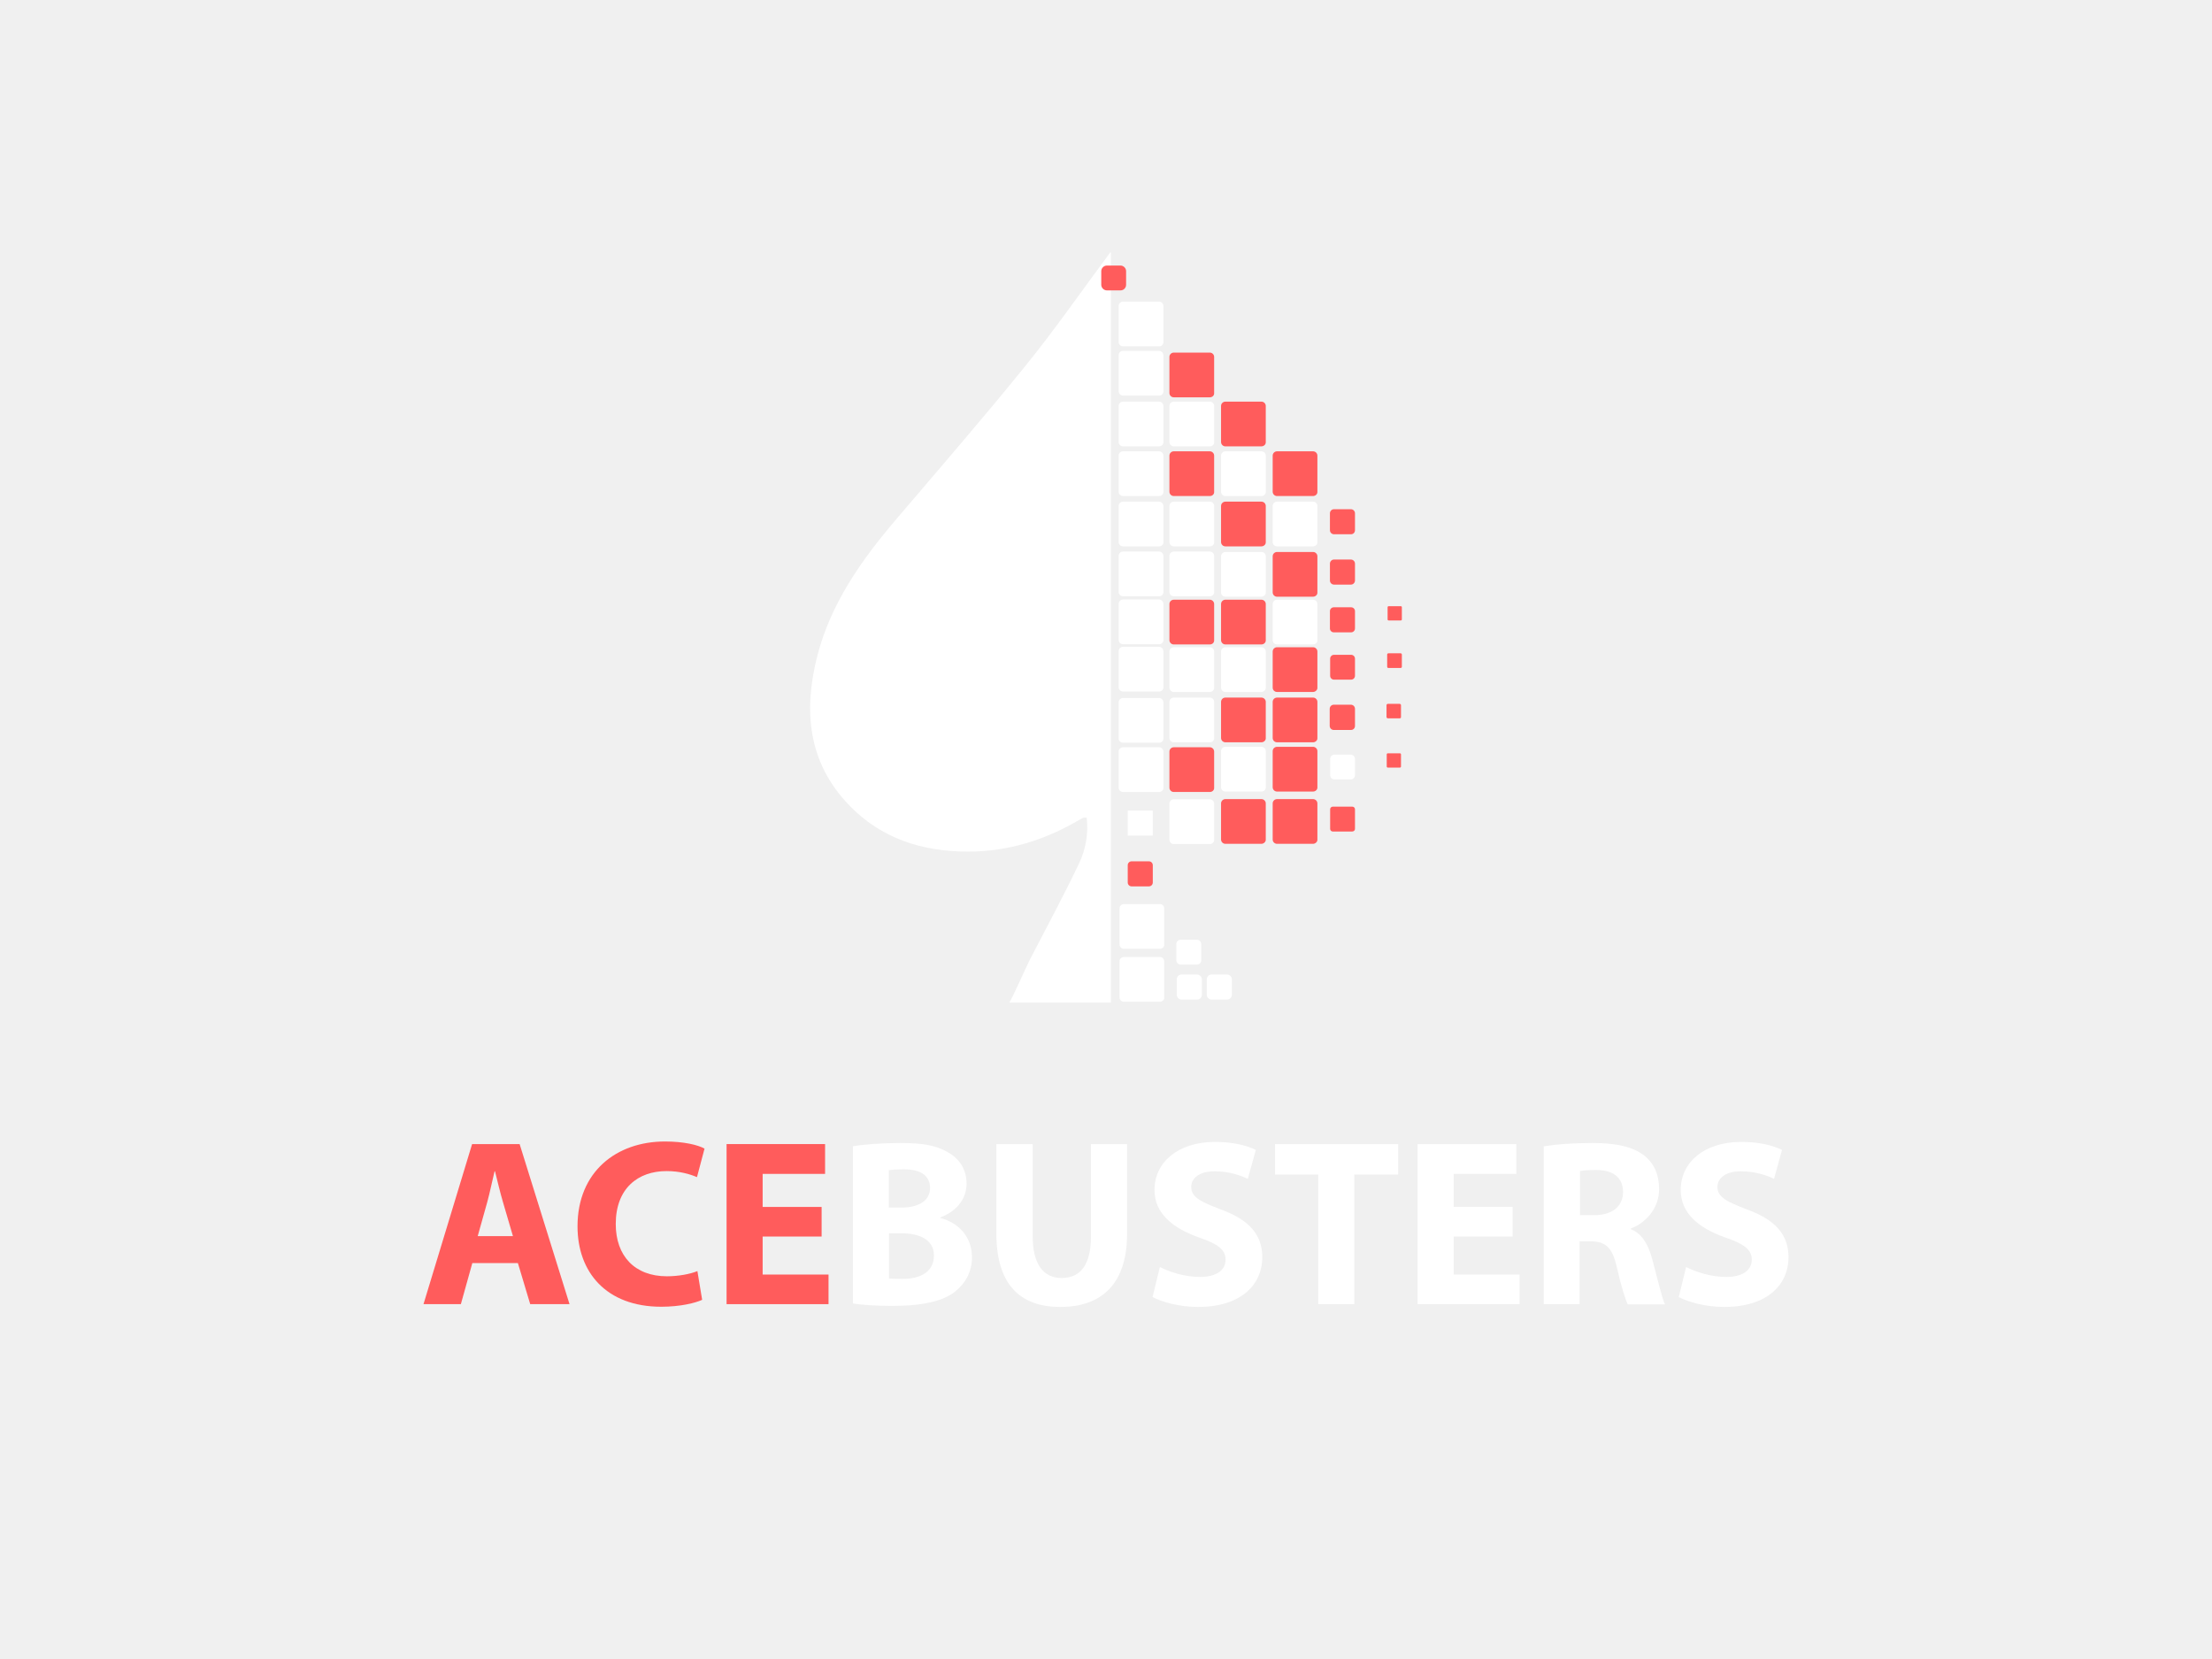
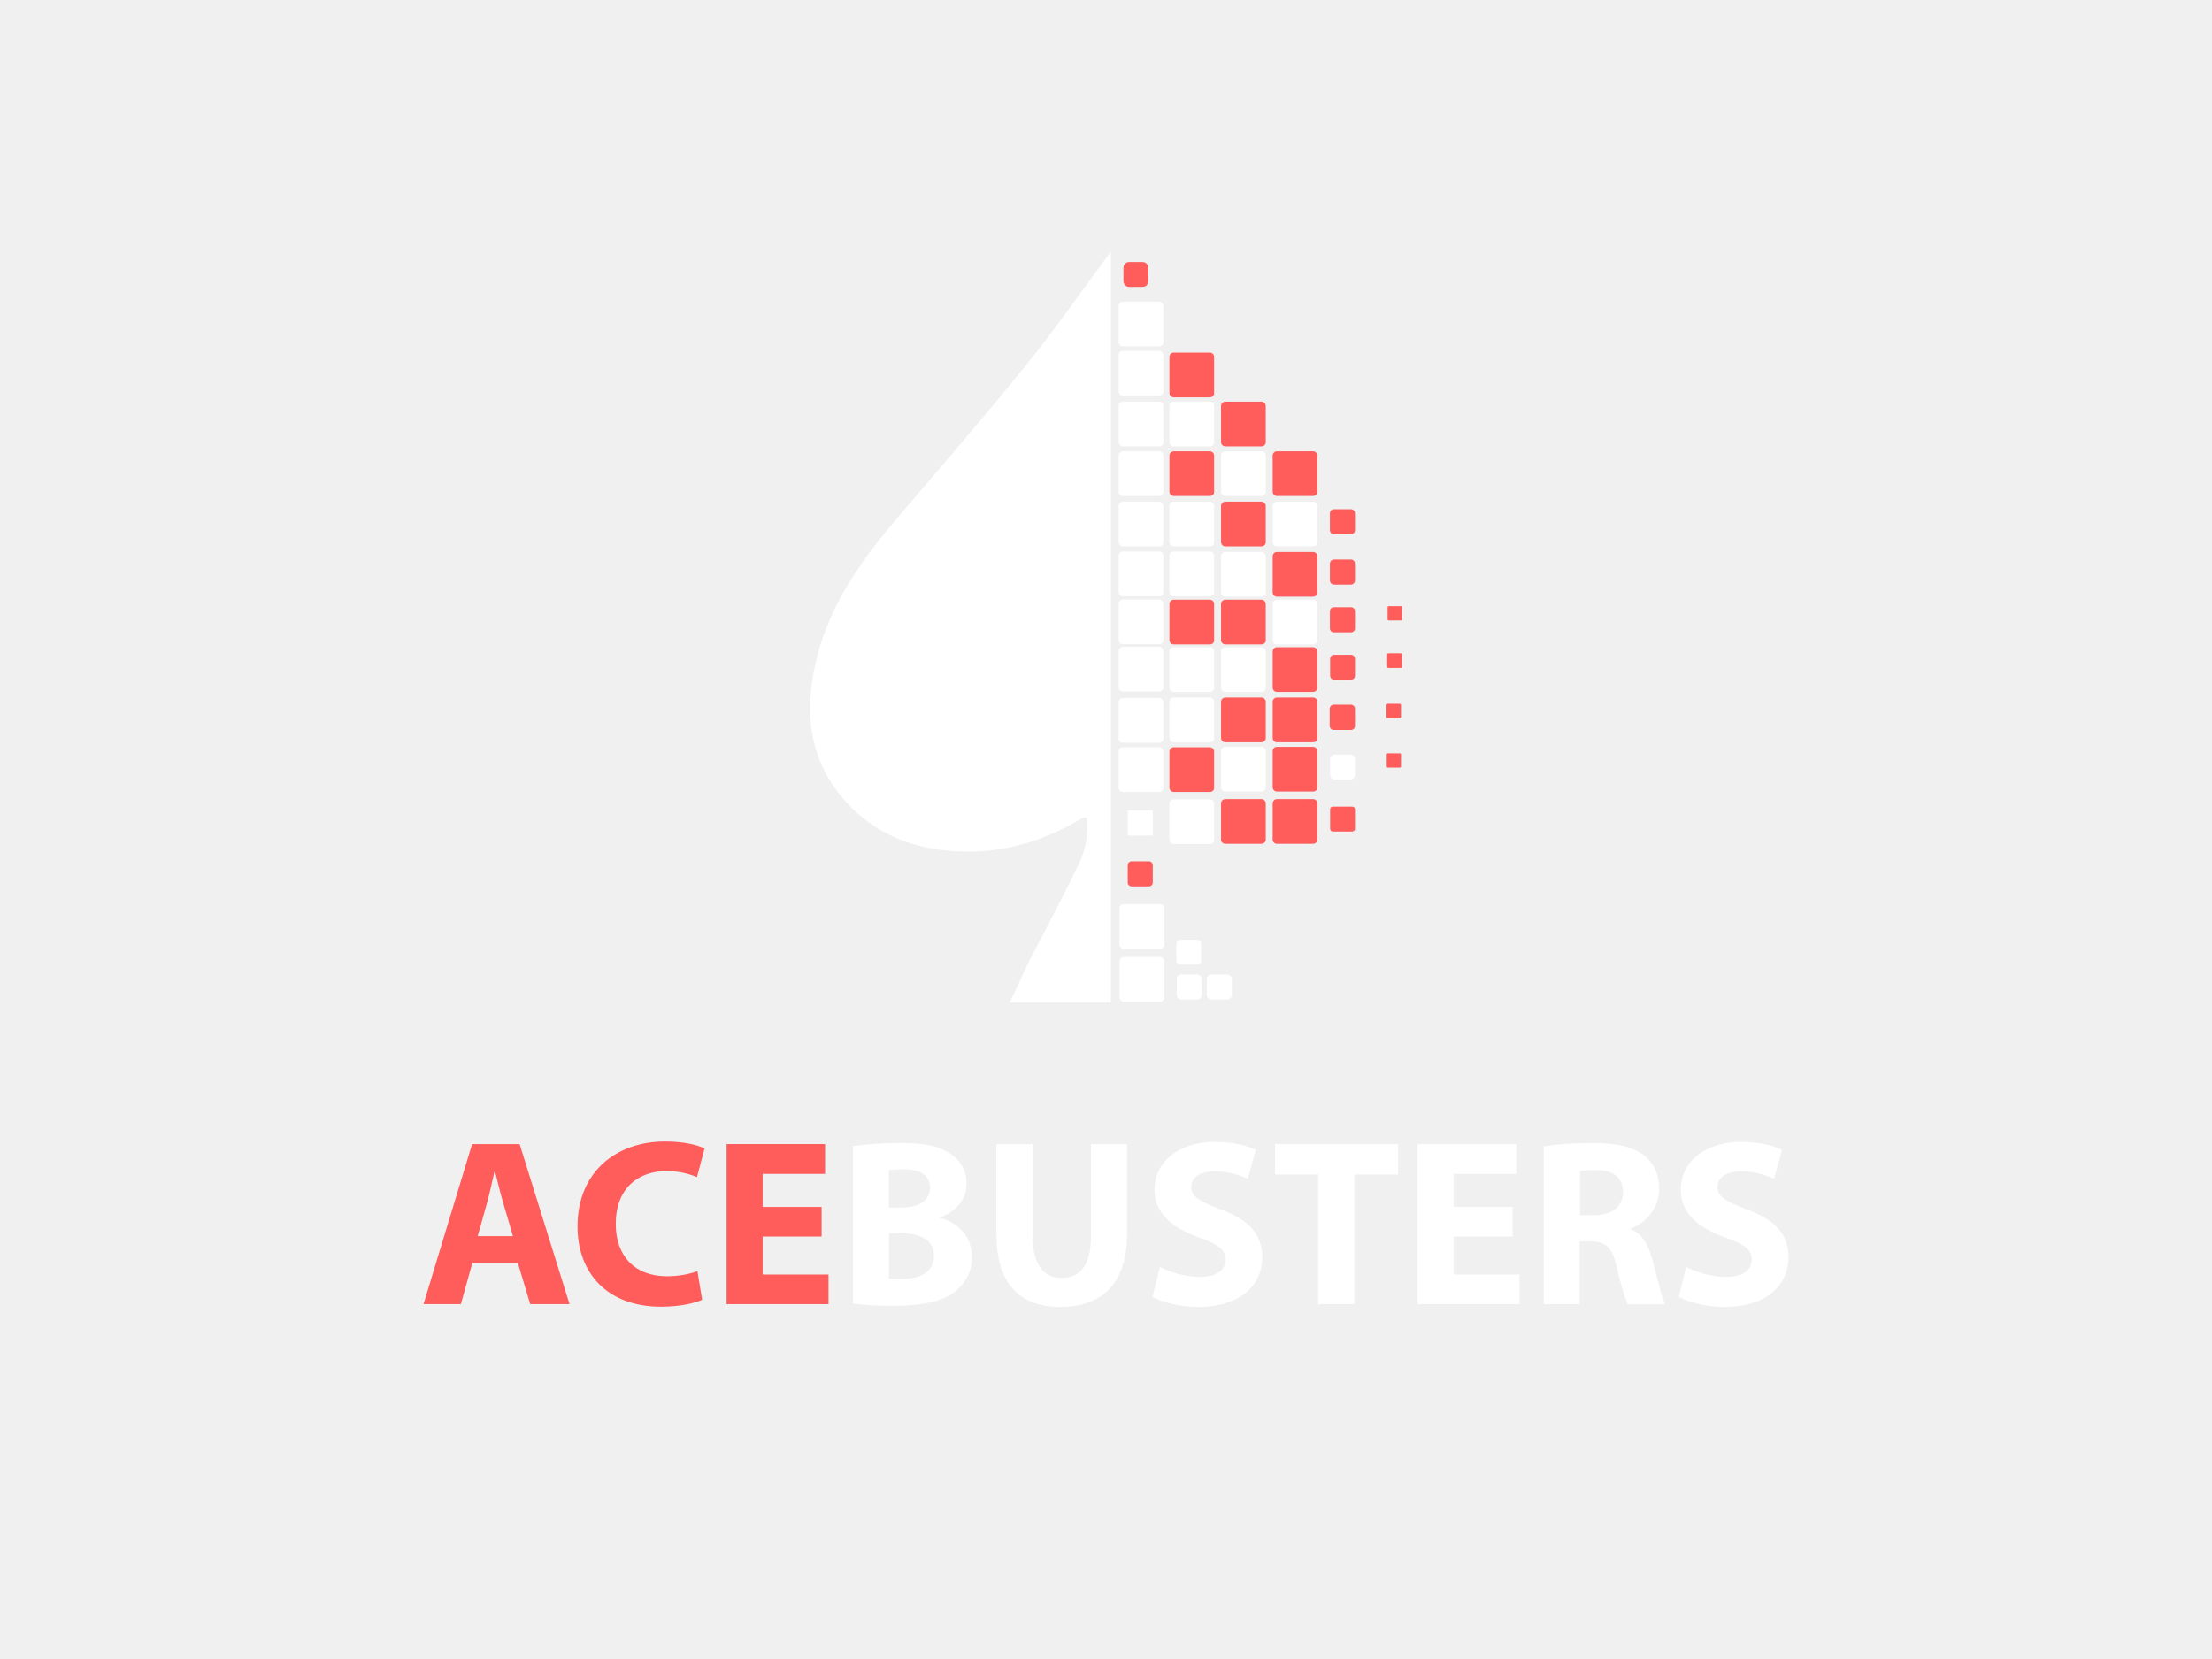
<svg xmlns="http://www.w3.org/2000/svg" version="1.1" id="Ebene_1" x="0px" y="0px" viewBox="0 0 1024 768" style="enable-background:new 0 0 1024 768;" xml:space="preserve">
  <defs id="defs147" />
  <style type="text/css" id="style3">
	.st0{fill:#252838;}
	.st1{fill:#FF5C5C;}
	.st2{fill:#FFFFFF;}
</style>
  <g id="g7" transform="translate(54.96203,-16.27119)">
    <path class="st2" d="m 359.8,256.8 c 20.1,-23.6 40.4,-47 59.9,-71.1 13.7,-16.9 26.1,-34.8 39.4,-52.7 0.1,0.1 0.2,0.2 0.2,0.3 l 0,347.1 c -14.8,0 -32.1,0 -47,0 2.5,-4.4 7.3,-15.5 9.3,-19.5 7.7,-14.9 15.7,-29.7 22.9,-44.8 3.1,-6.5 4.5,-13.8 3.6,-21.3 -0.9,0 -1.3,-0.1 -1.5,0 -0.9,0.4 -1.7,0.9 -2.6,1.4 -15.7,9.1 -32.5,14.3 -50.8,14.3 -21.2,0 -40.2,-6 -55.1,-21.5 -19.1,-19.8 -21.2,-43.8 -14.7,-69.1 6.2,-24.2 20.3,-44.2 36.4,-63.1 z" id="path9" style="fill:#ffffff" />
    <path class="st2" d="m 481.6,176.6 -16.7,0 c -1.1,0 -2,-0.9 -2,-2 l 0,-16.7 c 0,-1.1 0.9,-2 2,-2 l 16.7,0 c 1.1,0 2,0.9 2,2 l 0,16.7 c 0.1,1.1 -0.8,2 -2,2 z" id="path11" style="fill:#ffffff" />
    <path class="st2" d="m 481.6,199.4 -16.7,0 c -1.1,0 -2,-0.9 -2,-2 l 0,-16.7 c 0,-1.1 0.9,-2 2,-2 l 16.7,0 c 1.1,0 2,0.9 2,2 l 0,16.7 c 0.1,1.1 -0.8,2 -2,2 z" id="path13" style="fill:#ffffff" />
    <path class="st2" d="m 481.6,222.9 -16.7,0 c -1.1,0 -2,-0.9 -2,-2 l 0,-16.7 c 0,-1.1 0.9,-2 2,-2 l 16.7,0 c 1.1,0 2,0.9 2,2 l 0,16.7 c 0.1,1.1 -0.8,2 -2,2 z" id="path15" style="fill:#ffffff" />
    <path class="st2" d="m 481.6,245.9 -16.7,0 c -1.1,0 -2,-0.9 -2,-2 l 0,-16.7 c 0,-1.1 0.9,-2 2,-2 l 16.7,0 c 1.1,0 2,0.9 2,2 l 0,16.7 c 0.1,1.1 -0.8,2 -2,2 z" id="path17" style="fill:#ffffff" />
    <path class="st2" d="m 481.6,269.2 -16.7,0 c -1.1,0 -2,-0.9 -2,-2 l 0,-16.7 c 0,-1.1 0.9,-2 2,-2 l 16.7,0 c 1.1,0 2,0.9 2,2 l 0,16.7 c 0.1,1.1 -0.8,2 -2,2 z" id="path19" style="fill:#ffffff" />
    <path class="st2" d="m 481.6,292.3 -16.7,0 c -1.1,0 -2,-0.9 -2,-2 l 0,-16.7 c 0,-1.1 0.9,-2 2,-2 l 16.7,0 c 1.1,0 2,0.9 2,2 l 0,16.7 c 0.1,1.1 -0.8,2 -2,2 z" id="path21" style="fill:#ffffff" />
    <path class="st2" d="m 481.6,314.5 -16.7,0 c -1.1,0 -2,-0.9 -2,-2 l 0,-16.7 c 0,-1.1 0.9,-2 2,-2 l 16.7,0 c 1.1,0 2,0.9 2,2 l 0,16.7 c 0.1,1.1 -0.8,2 -2,2 z" id="path23" style="fill:#ffffff" />
    <path class="st2" d="m 481.6,336.4 -16.7,0 c -1.1,0 -2,-0.9 -2,-2 l 0,-16.7 c 0,-1.1 0.9,-2 2,-2 l 16.7,0 c 1.1,0 2,0.9 2,2 l 0,16.7 c 0.1,1 -0.8,2 -2,2 z" id="path25" style="fill:#ffffff" />
    <path class="st2" d="m 481.6,360.1 -16.7,0 c -1.1,0 -2,-0.9 -2,-2 l 0,-16.7 c 0,-1.1 0.9,-2 2,-2 l 16.7,0 c 1.1,0 2,0.9 2,2 l 0,16.7 c 0.1,1.1 -0.8,2 -2,2 z" id="path27" style="fill:#ffffff" />
    <path class="st2" d="m 481.6,382.9 -16.7,0 c -1.1,0 -2,-0.9 -2,-2 l 0,-16.7 c 0,-1.1 0.9,-2 2,-2 l 16.7,0 c 1.1,0 2,0.9 2,2 l 0,16.7 c 0.1,1.1 -0.8,2 -2,2 z" id="path29" style="fill:#ffffff" />
    <path class="st1" d="m 505.1,200.2 -16.7,0 c -1.1,0 -2,-0.9 -2,-2 l 0,-16.7 c 0,-1.1 0.9,-2 2,-2 l 16.7,0 c 1.1,0 2,0.9 2,2 l 0,16.7 c 0.1,1.1 -0.8,2 -2,2 z" id="path31" style="fill:#ff5c5c" />
    <path class="st2" d="m 505.1,222.9 -16.7,0 c -1.1,0 -2,-0.9 -2,-2 l 0,-16.7 c 0,-1.1 0.9,-2 2,-2 l 16.7,0 c 1.1,0 2,0.9 2,2 l 0,16.7 c 0.1,1.1 -0.8,2 -2,2 z" id="path33" style="fill:#ffffff" />
    <path class="st1" d="m 505.1,245.9 -16.7,0 c -1.1,0 -2,-0.9 -2,-2 l 0,-16.7 c 0,-1.1 0.9,-2 2,-2 l 16.7,0 c 1.1,0 2,0.9 2,2 l 0,16.7 c 0.1,1.1 -0.8,2 -2,2 z" id="path35" style="fill:#ff5c5c" />
    <path class="st2" d="m 505.1,269.2 -16.7,0 c -1.1,0 -2,-0.9 -2,-2 l 0,-16.7 c 0,-1.1 0.9,-2 2,-2 l 16.7,0 c 1.1,0 2,0.9 2,2 l 0,16.7 c 0.1,1.1 -0.8,2 -2,2 z" id="path37" style="fill:#ffffff" />
    <path class="st2" d="m 505.1,292.3 -16.7,0 c -1.1,0 -2,-0.9 -2,-2 l 0,-16.7 c 0,-1.1 0.9,-2 2,-2 l 16.7,0 c 1.1,0 2,0.9 2,2 l 0,16.7 c 0.1,1.1 -0.8,2 -2,2 z" id="path39" style="fill:#ffffff" />
    <path class="st1" d="m 505.1,314.6 -16.7,0 c -1.1,0 -2,-0.9 -2,-2 l 0,-16.7 c 0,-1.1 0.9,-2 2,-2 l 16.7,0 c 1.1,0 2,0.9 2,2 l 0,16.7 c 0.1,1.1 -0.8,2 -2,2 z" id="path41" style="fill:#ff5c5c" />
    <path class="st2" d="m 505.1,336.6 -16.7,0 c -1.1,0 -2,-0.9 -2,-2 l 0,-16.7 c 0,-1.1 0.9,-2 2,-2 l 16.7,0 c 1.1,0 2,0.9 2,2 l 0,16.7 c 0.1,1 -0.8,2 -2,2 z" id="path43" style="fill:#ffffff" />
    <path class="st2" d="m 505.1,359.9 -16.7,0 c -1.1,0 -2,-0.9 -2,-2 l 0,-16.7 c 0,-1.1 0.9,-2 2,-2 l 16.7,0 c 1.1,0 2,0.9 2,2 l 0,16.7 c 0.1,1.1 -0.8,2 -2,2 z" id="path45" style="fill:#ffffff" />
    <path class="st1" d="m 505.1,382.9 -16.7,0 c -1.1,0 -2,-0.9 -2,-2 l 0,-16.7 c 0,-1.1 0.9,-2 2,-2 l 16.7,0 c 1.1,0 2,0.9 2,2 l 0,16.7 c 0.1,1.1 -0.8,2 -2,2 z" id="path47" style="fill:#ff5c5c" />
    <path class="st2" d="m 482,455.5 -16.7,0 c -1.1,0 -2,-0.9 -2,-2 l 0,-16.7 c 0,-1.1 0.9,-2 2,-2 l 16.7,0 c 1.1,0 2,0.9 2,2 l 0,16.7 c 0.1,1.1 -0.9,2 -2,2 z" id="path49" style="fill:#ffffff" />
    <path class="st2" d="m 482,480 -16.7,0 c -1.1,0 -2,-0.9 -2,-2 l 0,-16.7 c 0,-1.1 0.9,-2 2,-2 l 16.7,0 c 1.1,0 2,0.9 2,2 l 0,16.7 c 0.1,1.1 -0.9,2 -2,2 z" id="path51" style="fill:#ffffff" />
    <path class="st1" d="m 529,222.9 -16.7,0 c -1.1,0 -2,-0.9 -2,-2 l 0,-16.7 c 0,-1.1 0.9,-2 2,-2 l 16.7,0 c 1.1,0 2,0.9 2,2 l 0,16.7 c 0.1,1.1 -0.9,2 -2,2 z" id="path53" style="fill:#ff5c5c" />
    <path class="st2" d="m 529,245.9 -16.7,0 c -1.1,0 -2,-0.9 -2,-2 l 0,-16.7 c 0,-1.1 0.9,-2 2,-2 l 16.7,0 c 1.1,0 2,0.9 2,2 l 0,16.7 c 0.1,1.1 -0.9,2 -2,2 z" id="path55" style="fill:#ffffff" />
    <path class="st1" d="m 529,269.2 -16.7,0 c -1.1,0 -2,-0.9 -2,-2 l 0,-16.7 c 0,-1.1 0.9,-2 2,-2 l 16.7,0 c 1.1,0 2,0.9 2,2 l 0,16.7 c 0.1,1.1 -0.9,2 -2,2 z" id="path57" style="fill:#ff5c5c" />
    <path class="st2" d="m 529,292.5 -16.7,0 c -1.1,0 -2,-0.9 -2,-2 l 0,-16.7 c 0,-1.1 0.9,-2 2,-2 l 16.7,0 c 1.1,0 2,0.9 2,2 l 0,16.7 c 0.1,1.1 -0.9,2 -2,2 z" id="path59" style="fill:#ffffff" />
    <path class="st1" d="m 529,314.6 -16.7,0 c -1.1,0 -2,-0.9 -2,-2 l 0,-16.7 c 0,-1.1 0.9,-2 2,-2 l 16.7,0 c 1.1,0 2,0.9 2,2 l 0,16.7 c 0.1,1.1 -0.9,2 -2,2 z" id="path61" style="fill:#ff5c5c" />
    <path class="st2" d="m 529,336.6 -16.7,0 c -1.1,0 -2,-0.9 -2,-2 l 0,-16.7 c 0,-1.1 0.9,-2 2,-2 l 16.7,0 c 1.1,0 2,0.9 2,2 l 0,16.7 c 0.1,1 -0.9,2 -2,2 z" id="path63" style="fill:#ffffff" />
    <path class="st1" d="m 529,359.9 -16.7,0 c -1.1,0 -2,-0.9 -2,-2 l 0,-16.7 c 0,-1.1 0.9,-2 2,-2 l 16.7,0 c 1.1,0 2,0.9 2,2 l 0,16.7 c 0.1,1.1 -0.9,2 -2,2 z" id="path65" style="fill:#ff5c5c" />
    <path class="st2" d="m 529,382.7 -16.7,0 c -1.1,0 -2,-0.9 -2,-2 l 0,-16.7 c 0,-1.1 0.9,-2 2,-2 l 16.7,0 c 1.1,0 2,0.9 2,2 l 0,16.7 c 0.1,1.1 -0.9,2 -2,2 z" id="path67" style="fill:#ffffff" />
    <path class="st1" d="m 529,406.9 -16.7,0 c -1.1,0 -2,-0.9 -2,-2 l 0,-16.7 c 0,-1.1 0.9,-2 2,-2 l 16.7,0 c 1.1,0 2,0.9 2,2 l 0,16.7 c 0.1,1 -0.9,2 -2,2 z" id="path69" style="fill:#ff5c5c" />
    <path class="st2" d="m 505.1,407 -16.7,0 c -1.1,0 -2,-0.9 -2,-2 l 0,-16.7 c 0,-1.1 0.9,-2 2,-2 l 16.7,0 c 1.1,0 2,0.9 2,2 l 0,16.7 c 0.1,1 -0.8,2 -2,2 z" id="path71" style="fill:#ffffff" />
    <path class="st1" d="m 552.9,245.9 -16.7,0 c -1.1,0 -2,-0.9 -2,-2 l 0,-16.7 c 0,-1.1 0.9,-2 2,-2 l 16.7,0 c 1.1,0 2,0.9 2,2 l 0,16.7 c 0.1,1.1 -0.9,2 -2,2 z" id="path73" style="fill:#ff5c5c" />
    <path class="st2" d="m 552.9,269.2 -16.7,0 c -1.1,0 -2,-0.9 -2,-2 l 0,-16.7 c 0,-1.1 0.9,-2 2,-2 l 16.7,0 c 1.1,0 2,0.9 2,2 l 0,16.7 c 0.1,1.1 -0.9,2 -2,2 z" id="path75" style="fill:#ffffff" />
    <path class="st1" d="m 552.9,292.5 -16.7,0 c -1.1,0 -2,-0.9 -2,-2 l 0,-16.7 c 0,-1.1 0.9,-2 2,-2 l 16.7,0 c 1.1,0 2,0.9 2,2 l 0,16.7 c 0.1,1.1 -0.9,2 -2,2 z" id="path77" style="fill:#ff5c5c" />
    <path class="st2" d="m 552.9,314.6 -16.7,0 c -1.1,0 -2,-0.9 -2,-2 l 0,-16.7 c 0,-1.1 0.9,-2 2,-2 l 16.7,0 c 1.1,0 2,0.9 2,2 l 0,16.7 c 0.1,1.1 -0.9,2 -2,2 z" id="path79" style="fill:#ffffff" />
    <path class="st1" d="m 552.9,336.6 -16.7,0 c -1.1,0 -2,-0.9 -2,-2 l 0,-16.7 c 0,-1.1 0.9,-2 2,-2 l 16.7,0 c 1.1,0 2,0.9 2,2 l 0,16.7 c 0.1,1 -0.9,2 -2,2 z" id="path81" style="fill:#ff5c5c" />
    <path class="st1" d="m 552.9,359.9 -16.7,0 c -1.1,0 -2,-0.9 -2,-2 l 0,-16.7 c 0,-1.1 0.9,-2 2,-2 l 16.7,0 c 1.1,0 2,0.9 2,2 l 0,16.7 c 0.1,1.1 -0.9,2 -2,2 z" id="path83" style="fill:#ff5c5c" />
    <path class="st1" d="m 552.9,382.7 -16.7,0 c -1.1,0 -2,-0.9 -2,-2 l 0,-16.7 c 0,-1.1 0.9,-2 2,-2 l 16.7,0 c 1.1,0 2,0.9 2,2 l 0,16.7 c 0.1,1.1 -0.9,2 -2,2 z" id="path85" style="fill:#ff5c5c" />
    <path class="st1" d="m 552.9,406.9 -16.7,0 c -1.1,0 -2,-0.9 -2,-2 l 0,-16.7 c 0,-1.1 0.9,-2 2,-2 l 16.7,0 c 1.1,0 2,0.9 2,2 l 0,16.7 c 0.1,1 -0.9,2 -2,2 z" id="path87" style="fill:#ff5c5c" />
    <path class="st1" d="m 570.4,263.6 -7.8,0 c -1,0 -1.9,-0.8 -1.9,-1.9 l 0,-7.8 c 0,-1 0.8,-1.9 1.9,-1.9 l 7.8,0 c 1,0 1.9,0.8 1.9,1.9 l 0,7.8 c 0,1.1 -0.8,1.9 -1.9,1.9 z" id="path89" style="fill:#ff5c5c" />
    <path class="st1" d="m 570.4,286.9 -7.8,0 c -1,0 -1.9,-0.8 -1.9,-1.9 l 0,-7.8 c 0,-1 0.8,-1.9 1.9,-1.9 l 7.8,0 c 1,0 1.9,0.8 1.9,1.9 l 0,7.8 c 0,1 -0.8,1.9 -1.9,1.9 z" id="path91" style="fill:#ff5c5c" />
    <path class="st1" d="m 570.5,309 -8,0 c -1,0 -1.8,-0.8 -1.8,-1.8 l 0,-8 c 0,-1 0.8,-1.8 1.8,-1.8 l 8,0 c 1,0 1.8,0.8 1.8,1.8 l 0,8 c 0,1 -0.8,1.8 -1.8,1.8 z" id="path93" style="fill:#ff5c5c" />
    <path class="st1" d="m 570.5,330.9 -7.9,0 c -1,0 -1.8,-0.8 -1.8,-1.8 l 0,-7.9 c 0,-1 0.8,-1.8 1.8,-1.8 l 7.9,0 c 1,0 1.8,0.8 1.8,1.8 l 0,7.9 c 0,1 -0.8,1.8 -1.8,1.8 z" id="path95" style="fill:#ff5c5c" />
    <path class="st1" d="m 570.4,354.2 -7.9,0 c -1,0 -1.9,-0.8 -1.9,-1.9 l 0,-7.9 c 0,-1 0.8,-1.9 1.9,-1.9 l 7.9,0 c 1,0 1.9,0.8 1.9,1.9 l 0,7.9 c 0,1.1 -0.8,1.9 -1.9,1.9 z" id="path97" style="fill:#ff5c5c" />
    <path class="st2" d="m 570.3,377.1 -7.5,0 c -1.1,0 -2,-0.9 -2,-2 l 0,-7.5 c 0,-1.1 0.9,-2 2,-2 l 7.5,0 c 1.1,0 2,0.9 2,2 l 0,7.5 c 0,1.1 -0.9,2 -2,2 z" id="path99" style="fill:#ffffff" />
    <path class="st1" d="m 571,401.2 -9,0 c -0.7,0 -1.2,-0.6 -1.2,-1.2 l 0,-9.1 c 0,-0.7 0.6,-1.2 1.2,-1.2 l 9.1,0 c 0.7,0 1.2,0.6 1.2,1.2 l 0,9.1 c 0,0.7 -0.6,1.2 -1.3,1.2 z" id="path101" style="fill:#ff5c5c" />
    <path class="st1" d="m 593.5,303.5 -5.6,0 c -0.3,0 -0.5,-0.2 -0.5,-0.5 l 0,-5.6 c 0,-0.3 0.2,-0.5 0.5,-0.5 l 5.6,0 c 0.3,0 0.5,0.2 0.5,0.5 l 0,5.6 c 0,0.3 -0.2,0.5 -0.5,0.5 z" id="path103" style="fill:#ff5c5c" />
    <path class="st1" d="m 593.4,325.5 -5.6,0 c -0.3,0 -0.6,-0.2 -0.6,-0.6 l 0,-5.6 c 0,-0.3 0.2,-0.6 0.6,-0.6 l 5.6,0 c 0.3,0 0.6,0.2 0.6,0.6 l 0,5.6 c 0,0.3 -0.2,0.6 -0.6,0.6 z" id="path105" style="fill:#ff5c5c" />
    <path class="st1" d="m 593,348.8 -5.5,0 c -0.3,0 -0.6,-0.3 -0.6,-0.6 l 0,-5.5 c 0,-0.3 0.3,-0.6 0.6,-0.6 l 5.5,0 c 0.3,0 0.6,0.3 0.6,0.6 l 0,5.5 c 0,0.4 -0.2,0.6 -0.6,0.6 z" id="path107" style="fill:#ff5c5c" />
    <path class="st1" d="m 593.1,371.6 -5.6,0 c -0.3,0 -0.5,-0.2 -0.5,-0.5 l 0,-5.6 c 0,-0.3 0.2,-0.5 0.5,-0.5 l 5.6,0 c 0.3,0 0.5,0.2 0.5,0.5 l 0,5.6 c 0,0.3 -0.2,0.5 -0.5,0.5 z" id="path109" style="fill:#ff5c5c" />
    <path class="st2" d="m 499.1,462.8 -7.5,0 c -1.1,0 -2,-0.9 -2,-2 l 0,-7.5 c 0,-1.1 0.9,-2 2,-2 l 7.5,0 c 1.1,0 2,0.9 2,2 l 0,7.5 c 0.1,1.1 -0.8,2 -2,2 z" id="path111" style="fill:#ffffff" />
    <path class="st2" d="m 499.2,479 -7.2,0 c -1.2,0 -2.2,-1 -2.2,-2.2 l 0,-7.2 c 0,-1.2 1,-2.2 2.2,-2.2 l 7.2,0 c 1.2,0 2.2,1 2.2,2.2 l 0,7.2 c 0,1.3 -1,2.2 -2.2,2.2 z" id="path113" style="fill:#ffffff" />
    <rect x="467.1" y="391.5" class="st2" width="11.6" height="11.6" id="rect115" style="fill:#ffffff" />
    <path class="st1" d="m 476.9,426.6 -8,0 c -1,0 -1.8,-0.8 -1.8,-1.8 l 0,-8 c 0,-1 0.8,-1.8 1.8,-1.8 l 8,0 c 1,0 1.8,0.8 1.8,1.8 l 0,8 c 0,1 -0.8,1.8 -1.8,1.8 z" id="path117" style="fill:#ff5c5c" />
    <path class="st2" d="m 513.1,479 -7.2,0 c -1.2,0 -2.2,-1 -2.2,-2.2 l 0,-7.2 c 0,-1.2 1,-2.2 2.2,-2.2 l 7.2,0 c 1.2,0 2.2,1 2.2,2.2 l 0,7.2 c 0,1.2 -1,2.2 -2.2,2.2 z" id="path119" style="fill:#ffffff" />
  </g>
-   <path class="st1" d="m 518.705,134.429 -6.3,0 c -1.4,0 -2.6,-1.2 -2.6,-2.6 l 0,-6.3 c 0,-1.4 1.2,-2.6 2.6,-2.6 l 6.3,0 c 1.4,0 2.6,1.2 2.6,2.6 l 0,6.3 c 0,1.4 -1.1,2.6 -2.6,2.6 z" id="path121" style="fill:#ff5c5c" />
+   <path class="st1" d="m 528.981,132.802 -6.3,0 c -1.4,0 -2.6,-1.2 -2.6,-2.6 l 0,-6.3 c 0,-1.4 1.2,-2.6 2.6,-2.6 l 6.3,0 c 1.4,0 2.6,1.2 2.6,2.6 l 0,6.3 c 0,1.4 -1.1,2.6 -2.6,2.6 z" id="path121" style="fill:#ff5c5c" />
  <g id="g123" transform="translate(32.95,-16.27119)">
    <path class="st1" d="m 185.7,601 -5.3,19 -17.3,0 22.5,-74.1 22,0 23.1,74.1 -18.2,0 -5.7,-19 -21.1,0 z m 18.8,-12.5 -4.6,-15.7 c -1.3,-4.4 -2.6,-9.9 -3.7,-14.3 l -0.2,0 c -1.1,4.4 -2.2,10 -3.4,14.3 l -4.4,15.7 16.3,0 z" id="path125" style="fill:#ff5c5c" />
    <path class="st1" d="m 292.1,618 c -3,1.4 -10,3.2 -18.9,3.2 -25.6,0 -38.8,-16.1 -38.8,-37.2 0,-25.3 18,-39.3 40.5,-39.3 8.7,0 15.3,1.6 18.3,3.3 l -3.5,13.2 c -3.3,-1.4 -8,-2.8 -14.1,-2.8 -13.2,0 -23.5,8 -23.5,24.5 0,14.8 8.8,24.2 23.7,24.2 5.2,0 10.7,-1 14.1,-2.4 l 2.2,13.3 z" id="path127" style="fill:#ff5c5c" />
    <path class="st1" d="m 347.4,588.7 -27.3,0 0,17.6 30.5,0 0,13.7 -47.2,0 0,-74.1 45.6,0 0,13.8 -28.9,0 0,15.3 27.3,0 0,13.7 z" id="path129" style="fill:#ff5c5c" />
    <path class="st2" d="m 362,546.9 c 4.4,-0.8 13.2,-1.5 21.7,-1.5 10.2,0 16.5,1 22,4.2 5.2,2.8 8.8,7.8 8.8,14.6 0,6.5 -3.9,12.5 -12.2,15.7 l 0,0.2 c 8.5,2.2 14.7,8.7 14.7,18.2 0,6.8 -3.1,12.1 -7.7,15.8 -5.4,4.3 -14.4,6.7 -29.2,6.7 -8.2,0 -14.4,-0.5 -18.2,-1.1 l 0,-72.8 z m 16.6,28.4 5.5,0 c 8.9,0 13.5,-3.6 13.5,-9.1 0,-5.6 -4.3,-8.6 -11.9,-8.6 -3.7,0 -5.8,0.2 -7.2,0.4 l 0,17.3 z m 0,32.8 c 1.7,0.2 3.6,0.2 6.5,0.2 7.6,0 14.3,-3 14.3,-10.8 0,-7.4 -6.7,-10.3 -15.1,-10.3 l -5.7,0 0,20.9 z" id="path131" style="fill:#ffffff" />
    <path class="st2" d="m 445.1,545.9 0,42.6 c 0,12.9 4.9,19.4 13.4,19.4 8.8,0 13.6,-6.2 13.6,-19.4 l 0,-42.6 16.7,0 0,41.6 c 0,22.9 -11.6,33.8 -30.9,33.8 -18.7,0 -29.6,-10.5 -29.6,-34 l 0,-41.4 16.8,0 z" id="path133" style="fill:#ffffff" />
    <path class="st2" d="m 504,602.8 c 4.4,2.3 11.4,4.6 18.6,4.6 7.7,0 11.8,-3.2 11.8,-8 0,-4.6 -3.5,-7.3 -12.4,-10.3 -12.3,-4.4 -20.5,-11.2 -20.5,-22 0,-12.6 10.7,-22.2 28,-22.2 8.5,0 14.5,1.6 18.9,3.7 l -3.7,13.4 c -2.9,-1.4 -8.3,-3.5 -15.4,-3.5 -7.3,0 -10.8,3.4 -10.8,7.2 0,4.7 4.1,6.8 13.8,10.5 13.1,4.8 19.1,11.7 19.1,22.1 0,12.4 -9.5,23 -29.8,23 -8.5,0 -16.8,-2.3 -21,-4.6 l 3.4,-13.9 z" id="path135" style="fill:#ffffff" />
    <path class="st2" d="m 577.3,560 -20,0 0,-14.1 57,0 0,14.1 -20.3,0 0,60 -16.7,0 0,-60 z" id="path137" style="fill:#ffffff" />
    <path class="st2" d="m 667.2,588.7 -27.2,0 0,17.6 30.5,0 0,13.7 -47.2,0 0,-74.1 45.7,0 0,13.8 -29,0 0,15.3 27.3,0 0,13.7 z" id="path139" style="fill:#ffffff" />
    <path class="st2" d="m 681.9,546.9 c 5.4,-0.9 13.3,-1.5 22.3,-1.5 11,0 18.7,1.7 24,5.8 4.5,3.5 6.9,8.8 6.9,15.6 0,9.3 -6.7,15.8 -13.1,18.2 l 0,0.3 c 5.2,2.1 8,6.9 9.9,13.8 2.3,8.5 4.5,18.1 5.9,21 l -17.2,0 c -1.1,-2.2 -3,-8.1 -5.1,-17.3 -2.1,-9.3 -5.3,-11.8 -12.2,-11.9 l -5,0 0,29.1 -16.6,0 0,-73.1 z m 16.6,31.9 6.6,0 c 8.4,0 13.3,-4.2 13.3,-10.7 0,-6.7 -4.6,-10.2 -12.3,-10.2 -4.1,0 -6.4,0.2 -7.6,0.5 l 0,20.4 z" id="path141" style="fill:#ffffff" />
    <path class="st2" d="m 747.6,602.8 c 4.4,2.3 11.4,4.6 18.6,4.6 7.7,0 11.8,-3.2 11.8,-8 0,-4.6 -3.5,-7.3 -12.4,-10.3 -12.3,-4.4 -20.5,-11.2 -20.5,-22 0,-12.6 10.7,-22.2 28,-22.2 8.5,0 14.5,1.6 18.9,3.7 l -3.7,13.4 c -2.9,-1.4 -8.3,-3.5 -15.4,-3.5 -7.3,0 -10.8,3.4 -10.8,7.2 0,4.7 4.1,6.8 13.8,10.5 13.1,4.8 19.1,11.7 19.1,22.1 0,12.4 -9.5,23 -29.8,23 -8.5,0 -16.8,-2.3 -21,-4.6 l 3.4,-13.9 z" id="path143" style="fill:#ffffff" />
  </g>
</svg>
